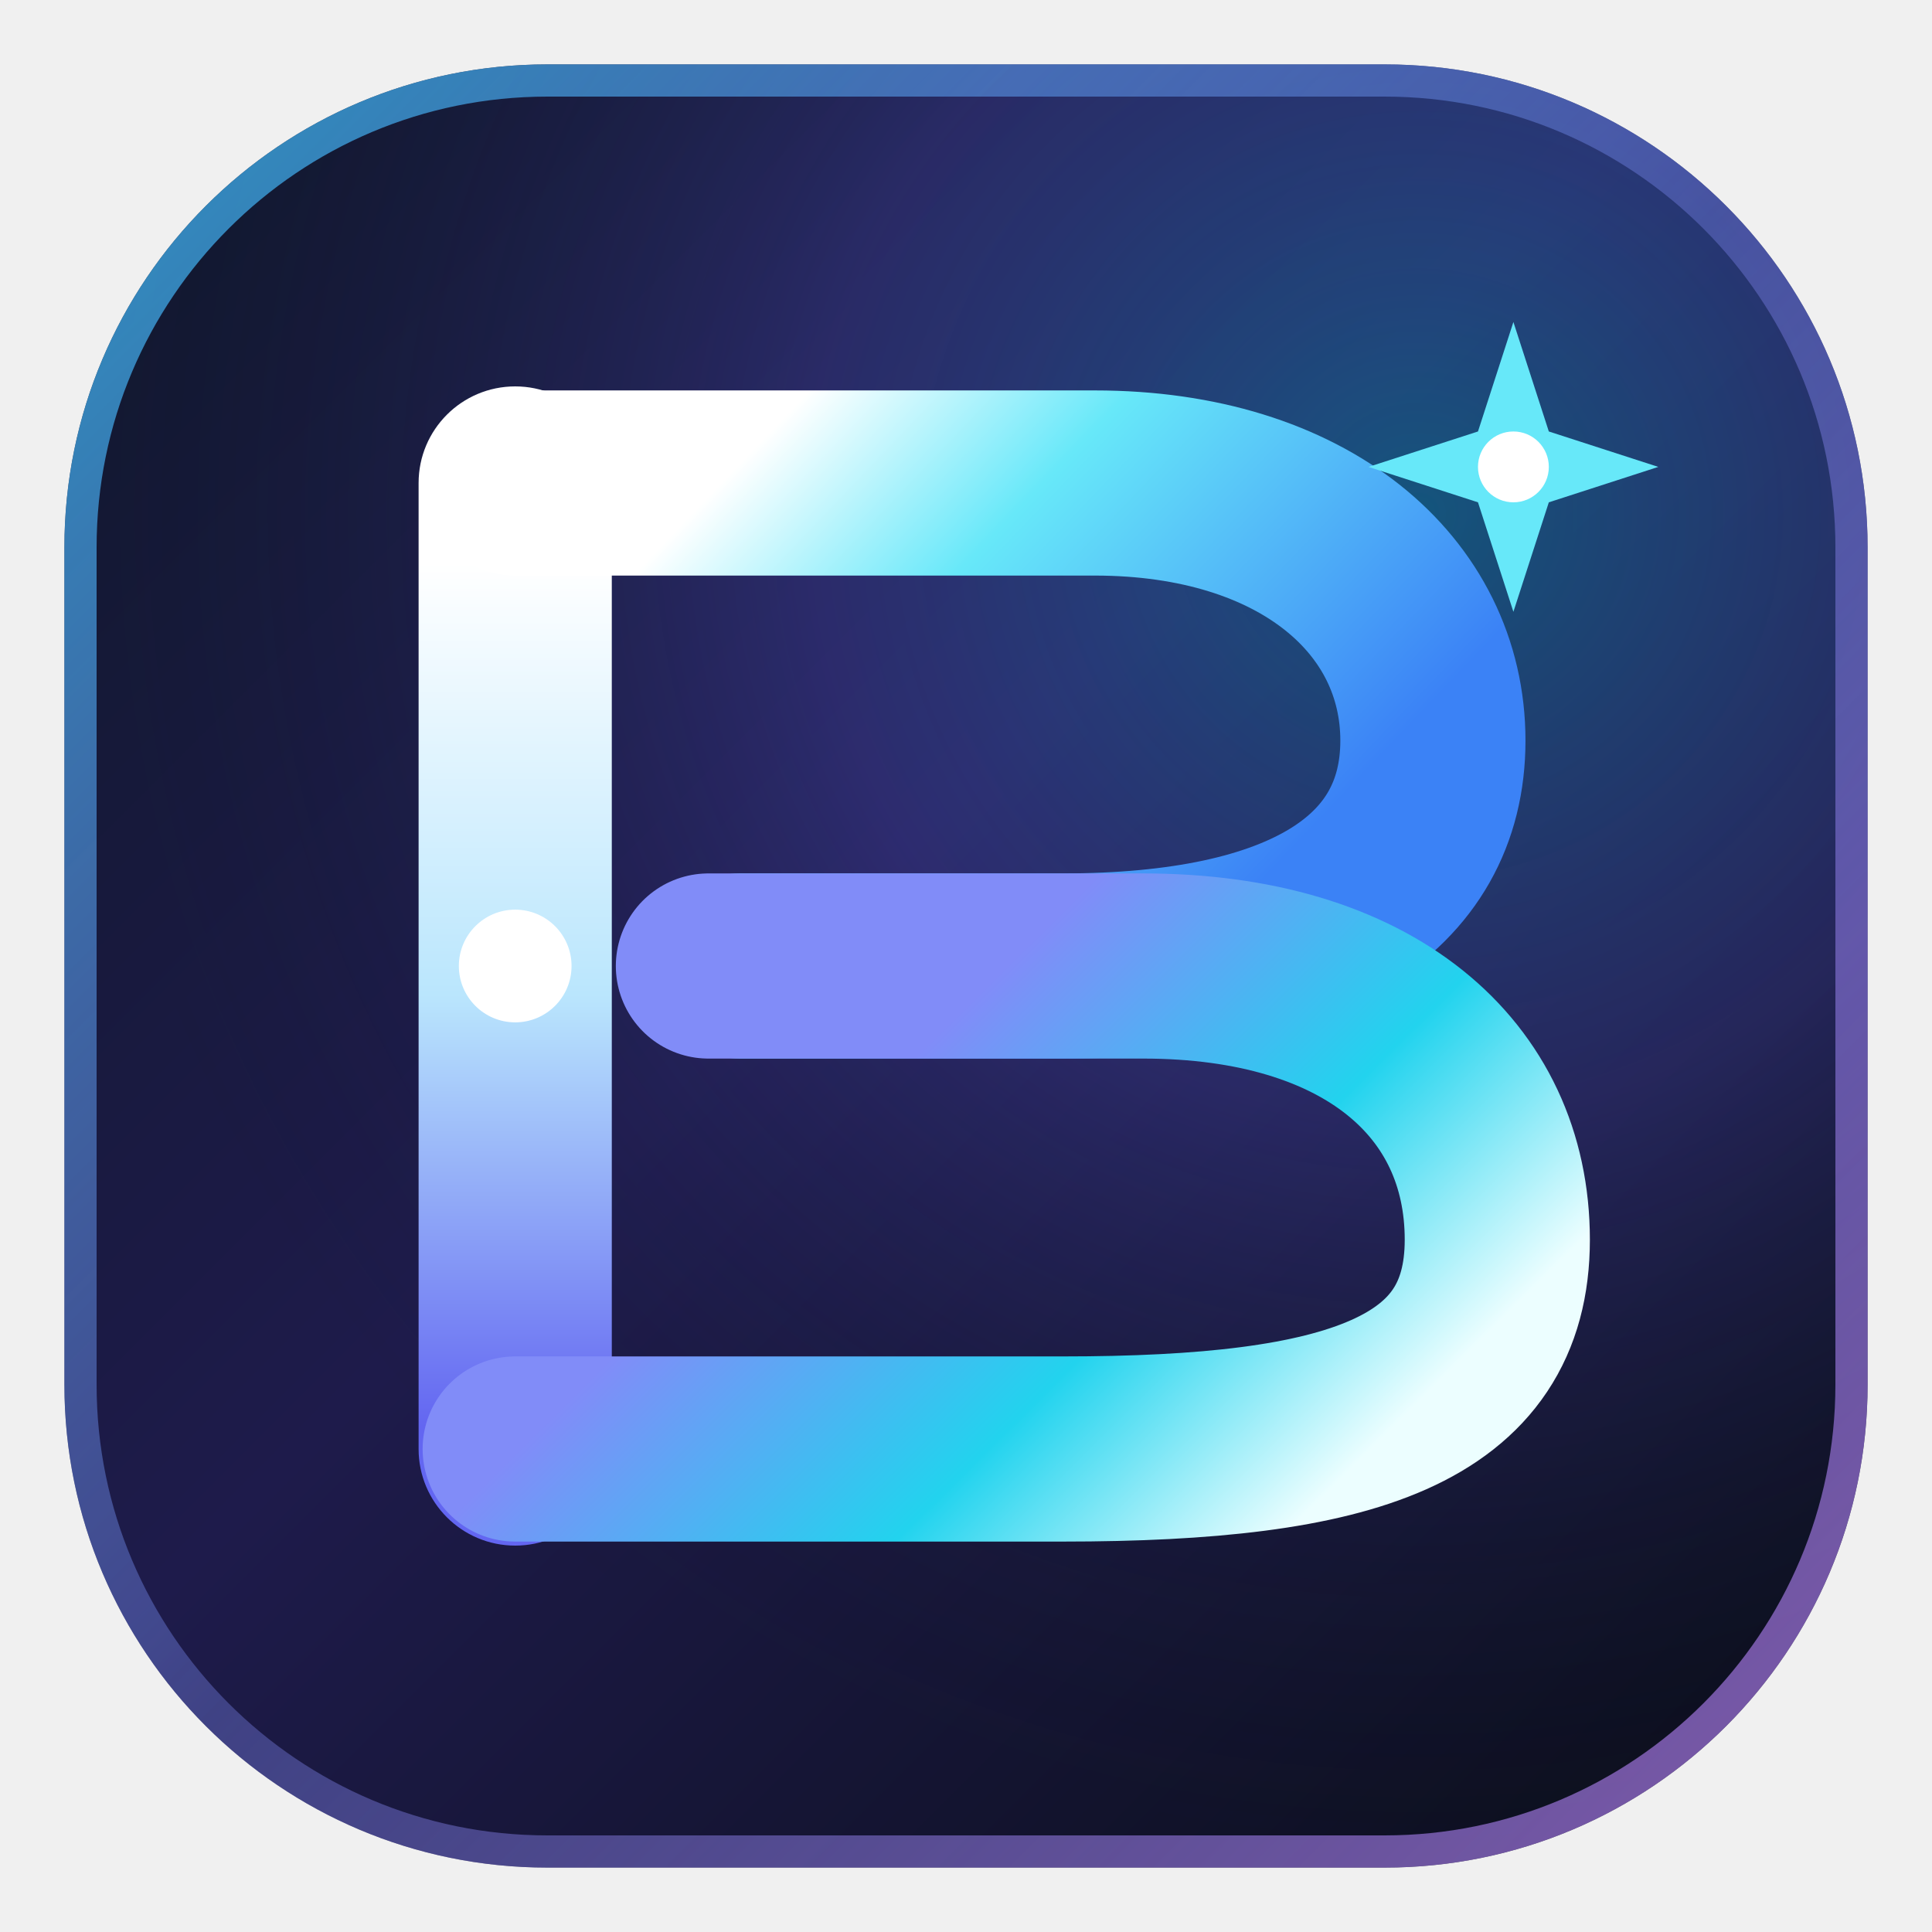
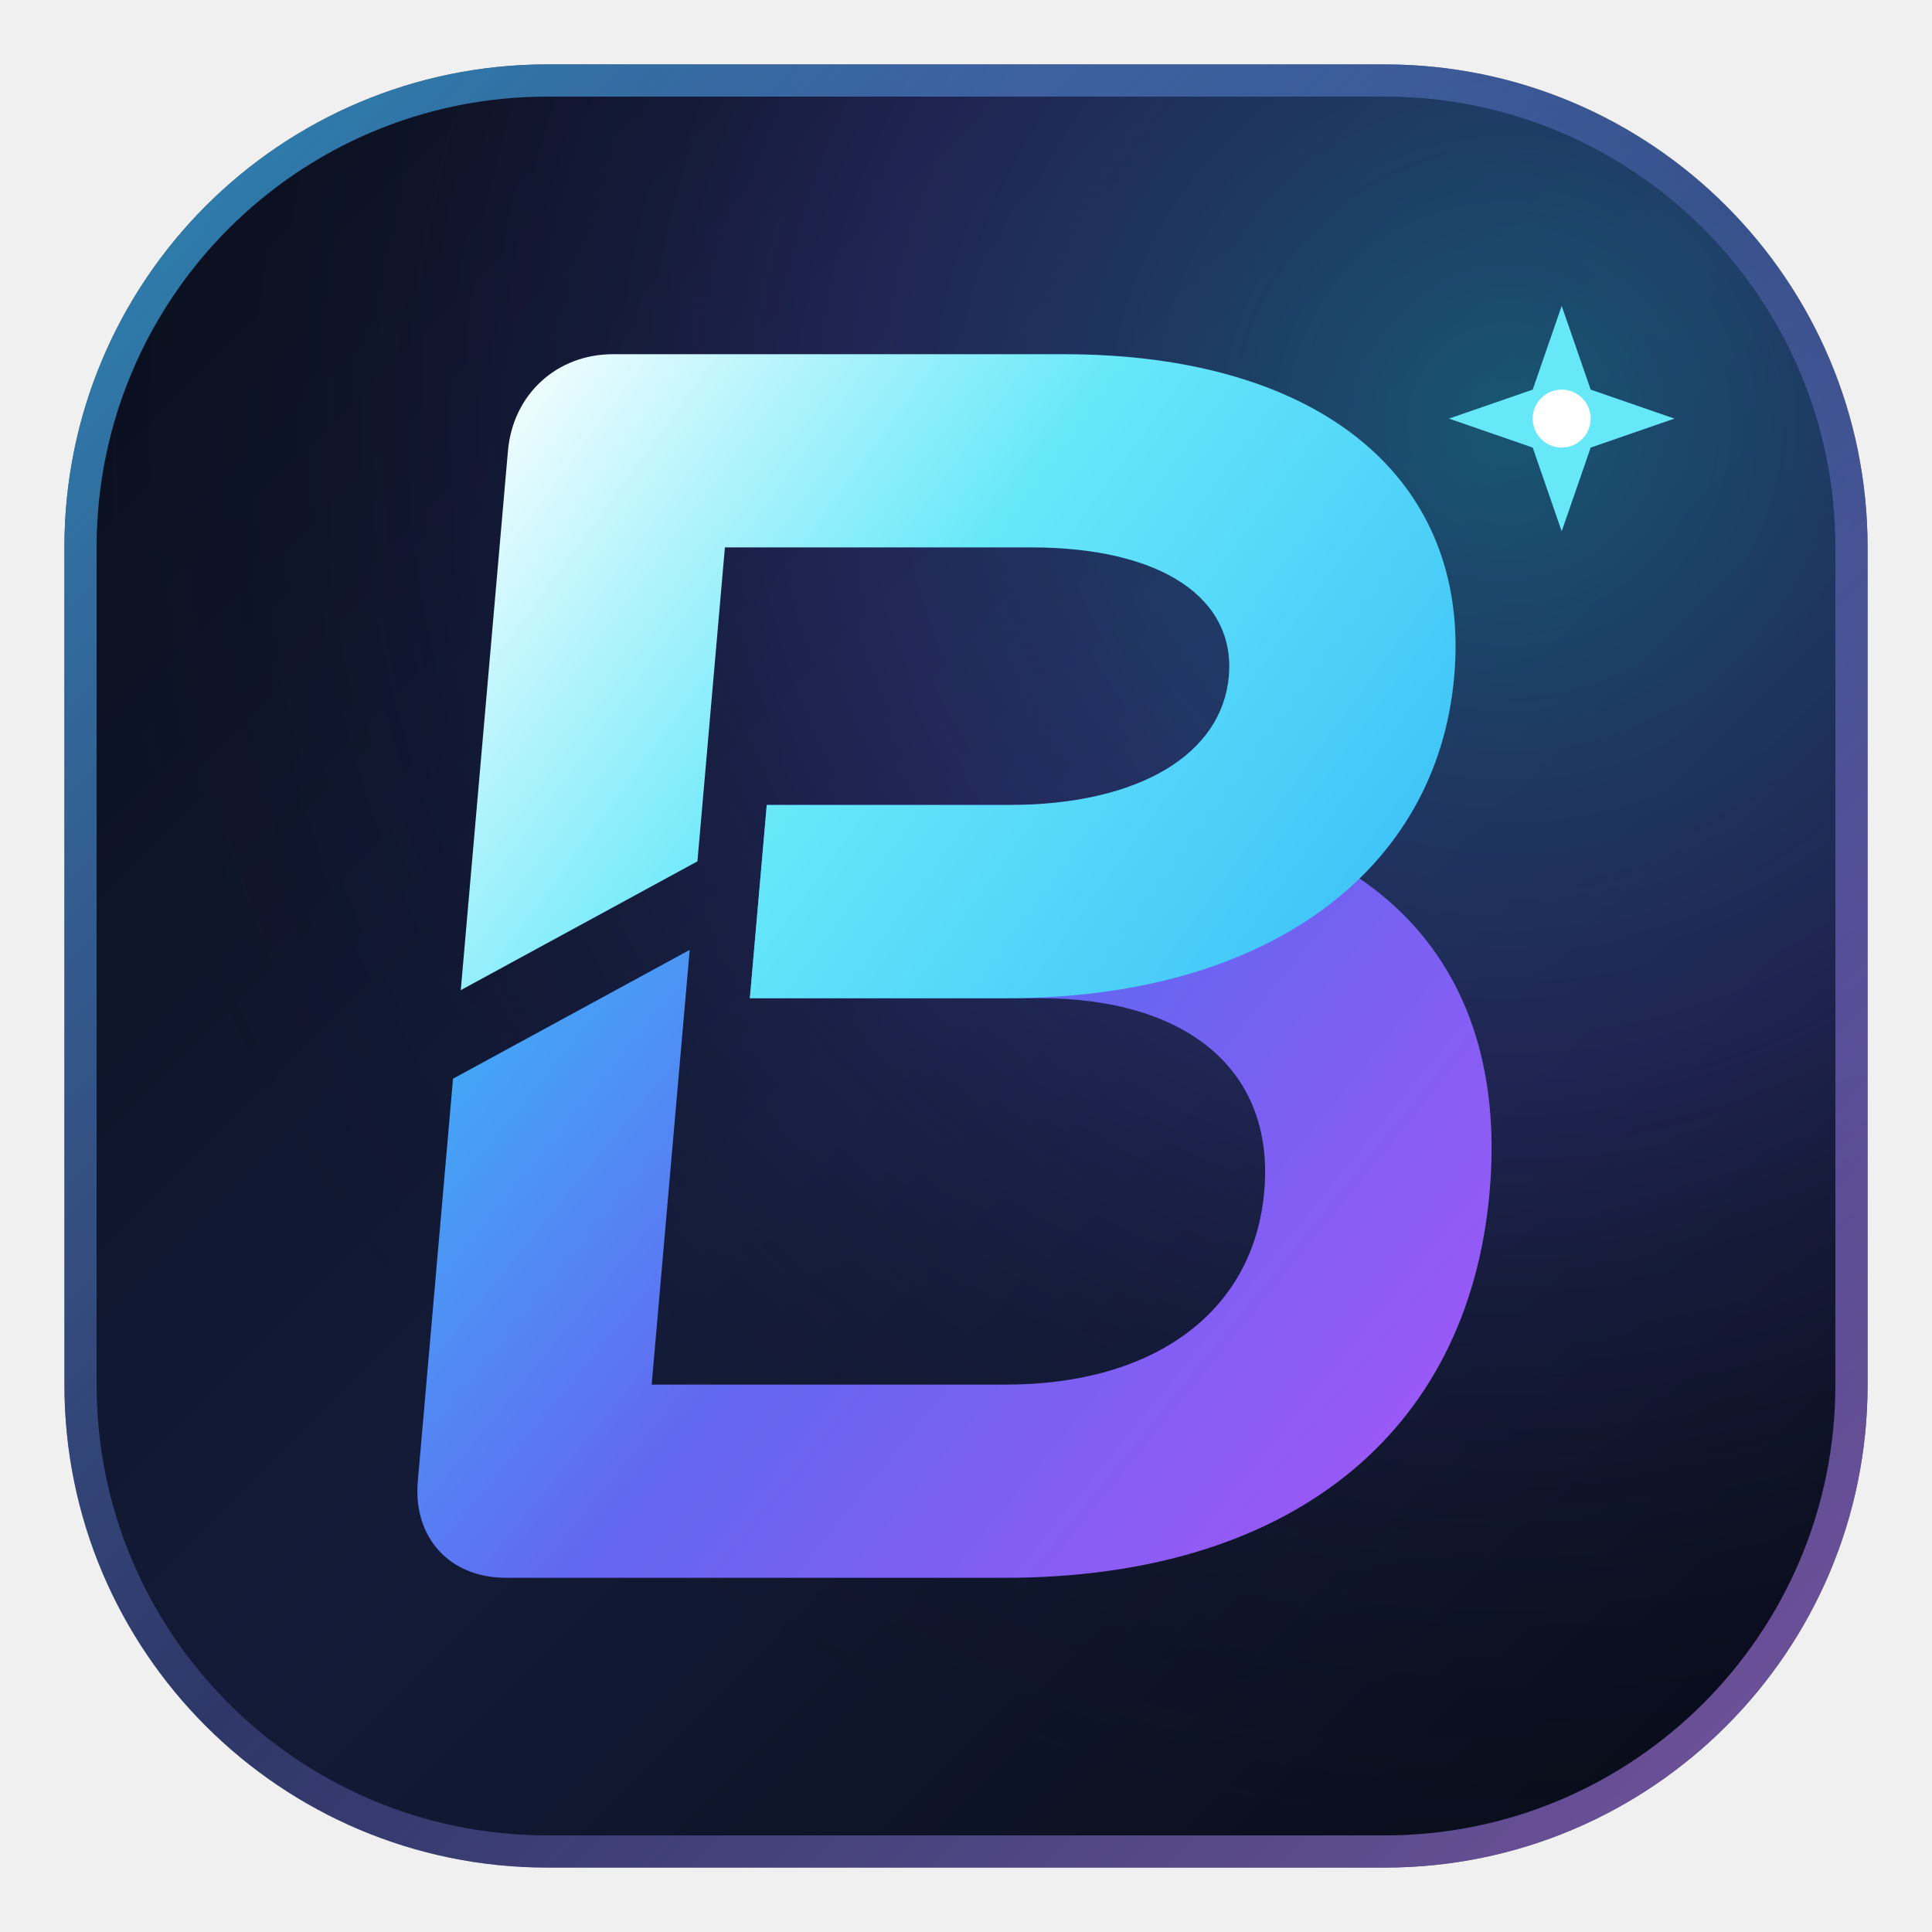
<svg xmlns="http://www.w3.org/2000/svg" width="120" height="120" viewBox="0 0 120 120" fill="none">
  <defs>
    <linearGradient id="bf-bg" x1="0%" y1="0%" x2="100%" y2="100%">
-       <stop offset="0%" stop-color="#0F172A" />
-       <stop offset="45%" stop-color="#1E1B4B" />
-       <stop offset="100%" stop-color="#090D16" />
+       <stop offset="0%" stop-color="#090D1A" />
+       <stop offset="50%" stop-color="#131B38" />
+       <stop offset="100%" stop-color="#070A14" />
    </linearGradient>
-     <radialGradient id="bf-aurora" cx="75%" cy="25%" r="75%">
-       <stop offset="0%" stop-color="#06B6D4" stop-opacity="0.38" />
-       <stop offset="45%" stop-color="#6366F1" stop-opacity="0.22" />
-       <stop offset="100%" stop-color="#0F172A" stop-opacity="0" />
+     <radialGradient id="bf-aurora" cx="80%" cy="20%" r="80%">
+       <stop offset="0%" stop-color="#22D3EE" stop-opacity="0.32" />
+       <stop offset="45%" stop-color="#6366F1" stop-opacity="0.2" />
+       <stop offset="100%" stop-color="#090D1A" stop-opacity="0" />
    </radialGradient>
    <linearGradient id="bf-border" x1="0%" y1="0%" x2="100%" y2="100%">
-       <stop offset="0%" stop-color="#38BDF8" stop-opacity="0.75" />
-       <stop offset="50%" stop-color="#818CF8" stop-opacity="0.35" />
-       <stop offset="100%" stop-color="#C084FC" stop-opacity="0.65" />
+       <stop offset="0%" stop-color="#38BDF8" stop-opacity="0.7" />
+       <stop offset="50%" stop-color="#818CF8" stop-opacity="0.25" />
+       <stop offset="100%" stop-color="#C084FC" stop-opacity="0.6" />
    </linearGradient>
-     <linearGradient id="bf-top" x1="15%" y1="15%" x2="95%" y2="55%">
+     <linearGradient id="bf-upper" x1="28" y1="22" x2="90" y2="62" gradientUnits="userSpaceOnUse">
      <stop offset="0%" stop-color="#FFFFFF" />
-       <stop offset="35%" stop-color="#67E8F9" />
-       <stop offset="100%" stop-color="#3B82F6" />
+       <stop offset="45%" stop-color="#67E8F9" />
+       <stop offset="100%" stop-color="#38BDF8" />
    </linearGradient>
-     <linearGradient id="bf-mid" x1="15%" y1="45%" x2="95%" y2="75%">
+     <linearGradient id="bf-lower" x1="30" y1="50" x2="96" y2="98" gradientUnits="userSpaceOnUse">
      <stop offset="0%" stop-color="#38BDF8" />
-       <stop offset="50%" stop-color="#6366F1" />
+       <stop offset="45%" stop-color="#6366F1" />
      <stop offset="100%" stop-color="#A855F7" />
-     </linearGradient>
-     <linearGradient id="bf-bot" x1="20%" y1="60%" x2="90%" y2="95%">
-       <stop offset="0%" stop-color="#818CF8" />
-       <stop offset="55%" stop-color="#22D3EE" />
-       <stop offset="100%" stop-color="#ECFEFF" />
-     </linearGradient>
-     <linearGradient id="bf-pillar" x1="0%" y1="15%" x2="0%" y2="90%">
-       <stop offset="0%" stop-color="#FFFFFF" />
-       <stop offset="50%" stop-color="#BAE6FD" />
-       <stop offset="100%" stop-color="#6366F1" />
    </linearGradient>
  </defs>
  <rect x="4" y="4" width="112" height="112" rx="30" fill="url(#bf-bg)" />
  <rect x="4" y="4" width="112" height="112" rx="30" fill="url(#bf-aurora)" />
  <rect x="5" y="5" width="110" height="110" rx="29" stroke="url(#bf-border)" stroke-width="2" />
-   <rect x="26" y="24" width="12" height="72" rx="6" fill="url(#bf-pillar)" />
-   <path d="M 32 30 H 68 C 81 30, 89 37, 89 46 C 89 55, 81 60, 66 60 H 46" stroke="url(#bf-top)" stroke-width="11.5" stroke-linecap="round" stroke-linejoin="round" />
-   <path d="M 44 60 H 71 C 85 60, 93 67, 93 77 C 93 87, 84 90, 66 90 H 32" stroke="url(#bf-bot)" stroke-width="11.5" stroke-linecap="round" stroke-linejoin="round" />
-   <path d="M 26 60 H 74" stroke="url(#bf-mid)" stroke-width="11.5" stroke-linecap="round" />
-   <path d="M 94 20 L 96.2 26.8 L 103 29 L 96.2 31.2 L 94 38 L 91.8 31.2 L 85 29 L 91.8 26.8 Z" fill="#67E8F9" />
-   <circle cx="94" cy="29" r="2.2" fill="#FFFFFF" />
-   <circle cx="32" cy="60" r="3.5" fill="#FFFFFF" />
+   <g transform="skewX(-5) translate(4, 0)">
+     <path d="M 48 50 H 67 C 84.5 50 95 58.8 95 74 C 95 89.2 84.5 98 67 98 H 36 C 32.5 98 30 95.5 30 92 V 67 L 44 59 V 86 H 66 C 75.2 86 81 81.5 81 74 C 81 66.5 75.2 62 66 62 H 48 V 50 Z" fill="url(#bf-lower)" />
+     <path d="M 36 22 H 64 C 80 22 90 29.8 90 42 C 90 54.2 80 62 64 62 H 48 V 50 H 63 C 71.2 50 76 46.8 76 42 C 76 37.2 71.2 34 63 34 H 44 V 53.5 L 30 61.5 V 28 C 30 24.5 32.5 22 36 22 Z" fill="url(#bf-upper)" />
+   </g>
+   <path d="M 97 19 L 98.8 24.2 L 104 26 L 98.8 27.8 L 97 33 L 95.2 27.8 L 90 26 L 95.2 24.2 Z" fill="#67E8F9" />
+   <circle cx="97" cy="26" r="1.8" fill="#FFFFFF" />
</svg>
